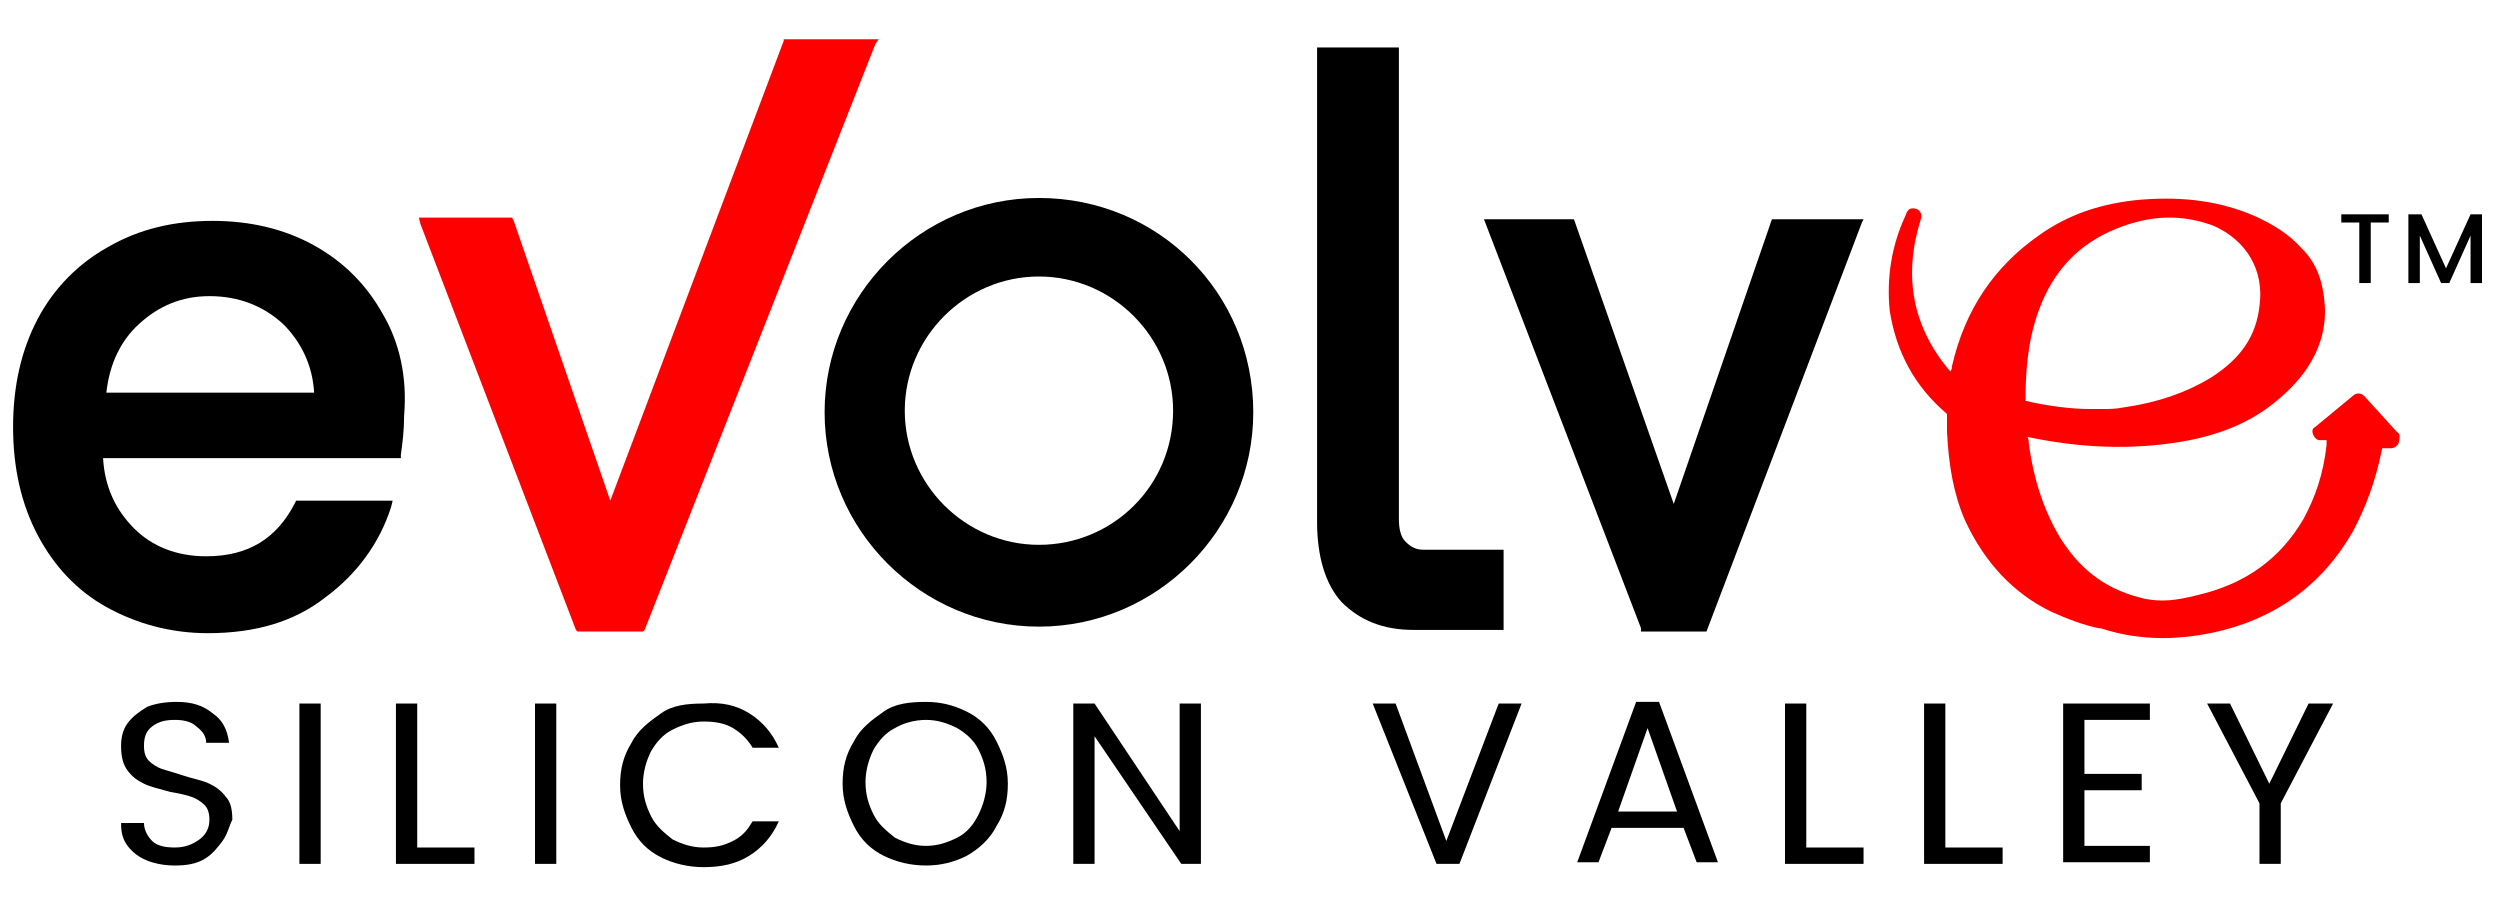
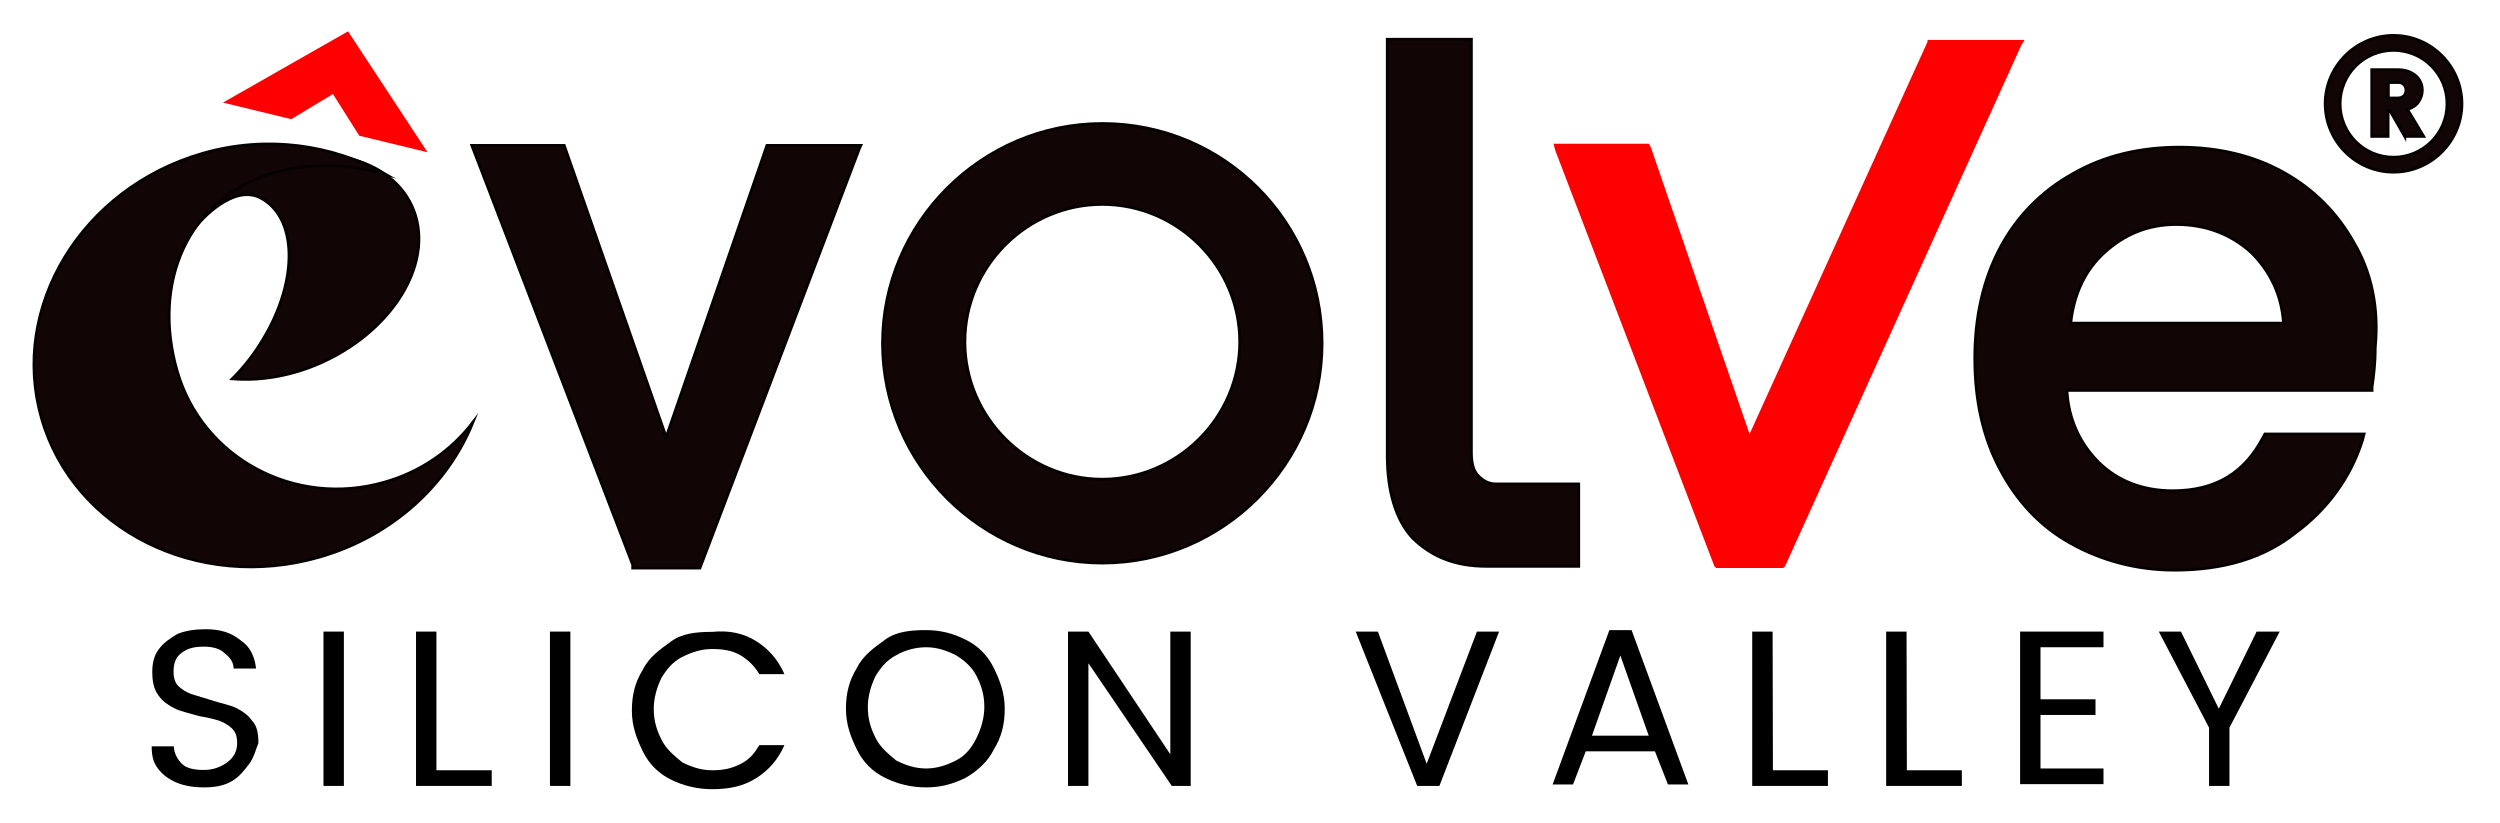
- <svg xmlns="http://www.w3.org/2000/svg" version="1.1" id="Layer_1" x="0px" y="0px" viewBox="0 0 152.8 55.2" style="enable-background:new 0 0 152.8 55.2;" xml:space="preserve">
-   <style type="text/css">
- 	.st0{fill:#FF0000;}
- </style>
+ <svg xmlns="http://www.w3.org/2000/svg" id="Layer_1" version="1.1" viewBox="0 0 845.5 278.2">
+   <defs>
+     <style>
+       .st0 {
+         fill: #110505;
+         stroke: #070202;
+         stroke-miterlimit: 10;
+       }
+ 
+       .st1 {
+         fill: red;
+       }
+     </style>
+   </defs>
+   <path class="st0" d="M139.3,69.7c-8.1-17.7-34.7-22.8-59.3-11.5-2.6,1.2-5.1,2.5-7.4,4l-11.9,3.8,1.9,3.8c-.8.8-1.6,1.5-2.4,2.3.9-.6,1.8-1.2,2.7-1.8l3.2,6.4s11.1-13.9,20.9-10.3h0c.2.1.5.2.7.3,12.9,6.3,13.5,27.8,1.3,48-3,5.1-6.6,9.6-10.4,13.4,9.6.8,20.4-1,30.8-5.8,24.6-11.4,38-34.9,29.9-52.6h0Z" />
+   <path class="st0" d="M159.9,142.9c-8.5,21-27.2,38.4-51.9,45.5-41,11.8-83-9.1-93.9-46.8s13.5-77.9,54.4-89.7c21.8-6.3,44-2.9,61.6,6.9-11.9-3.3-25.1-3.9-37-.5-30.2,8.7-41.7,37.7-33.2,67.2,8.5,29.5,39.9,46.3,70.1,37.6,12.4-3.5,22.7-10.8,29.9-20.2h0Z" />
+   <path class="st0" d="M497.6,153c0,3.4.6,6.2,2.3,7.9,1.7,1.7,3.4,2.8,6.2,2.8h27.8v27.8h-31.2c-10.8,0-18.7-3.4-25-9.6-5.7-6.2-8.5-15.9-8.5-27.8V13.3h28.4v139.7Z" />
+   <polygon class="st1" points="682.5 13.5 653 13.5 651.9 13.5 651.9 14.1 591.7 146.8 558.3 49.8 557.7 48.6 556.6 48.6 527.7 48.6 525.4 48.6 526 50.9 579.8 191.5 580.4 192.1 581 192.1 602.5 192.1 603.1 192.1 603.7 191.5 683.6 15.3 684.7 13.5 682.5 13.5" />
+   <polygon class="st0" points="259.4 49.2 225.3 147.9 190.8 49.2 159.6 49.2 214 191 214 192.1 236.7 192.1 290.6 50.3 291.1 49.2 259.4 49.2" />
+   <path class="st0" d="M372.8,41.8c-40.8,0-74.3,33.5-74.3,74.3s33.5,74.3,74.3,74.3,74.3-33.5,74.3-74.3-32.9-74.3-74.3-74.3ZM372.8,162.1c-25.5,0-46.5-21-46.5-46.5s21-46.5,46.5-46.5,46.5,21,46.5,46.5-21,46.5-46.5,46.5Z" />
+   <path class="st0" d="M796.1,82.1c-5.7-10.2-13.6-18.1-23.8-23.8s-22.1-8.5-35.2-8.5-25.5,2.8-36.3,9.1c-10.2,5.7-18.7,14.2-24.4,25s-8.5,23.2-8.5,37.4,2.8,26.7,8.5,37.4c5.7,10.8,13.6,19.3,23.8,25s22.1,9.1,35.2,9.1c16.4,0,30.1-4,40.8-12.5,10.8-7.9,18.7-18.7,22.7-31.2l.6-2.3h-33.5l-.6,1.1c-6.2,11.9-15.9,18.1-30.6,18.1-10.2,0-18.7-3.4-25-9.6-6.2-6.2-10.2-14.2-10.8-24.4h103.2v-1.1c.6-4,1.1-8.5,1.1-13.6,1.3-13.6-1.5-25.6-7.2-35.2h0ZM700.3,109.3c1.1-10.2,5.1-18.1,11.3-23.8,6.8-6.2,14.7-9.6,24.4-9.6,10.2,0,18.7,3.4,25.5,9.6,6.2,6.2,10.2,14.2,10.8,23.8h-72Z" />
  <g>
-     <g>
-       <path d="M85.5,31.7c0,0.6,0.1,1.1,0.4,1.4c0.3,0.3,0.6,0.5,1.1,0.5h4.9v4.9h-5.5c-1.9,0-3.3-0.6-4.4-1.7c-1-1.1-1.5-2.8-1.5-4.9    V2.9h5V31.7z" />
-     </g>
+     <path d="M84.3,258.3c-1.6,2.1-3.2,4.3-5.9,5.9-2.7,1.6-5.9,2.1-9.6,2.1-3.2,0-6.4-.5-9-1.6-2.7-1.1-4.8-2.7-6.4-4.8-1.6-2.1-2.1-4.3-2.1-7.5h7.5c0,2.1,1.1,4.3,2.7,5.9,1.6,1.6,4.3,2.1,7.5,2.1s5.9-1.1,8-2.7,3.2-3.7,3.2-6.4c0-2.1-.5-3.7-1.6-4.8s-2.7-2.1-4.3-2.7c-1.6-.5-3.7-1.1-6.9-1.6-3.7-1.1-6.4-1.6-8.5-2.7-2.1-1.1-3.7-2.1-5.3-4.3-1.6-2.1-2.1-4.8-2.1-8,0-2.7.5-5.3,2.1-7.5s3.7-3.7,6.4-5.3c2.7-1.1,5.9-1.6,9.6-1.6,4.8,0,8.5,1.1,11.7,3.7,3.2,2.1,4.8,5.3,5.3,9.6h-7.6c0-2.1-1.1-3.7-3.2-5.3-1.6-1.6-4.3-2.1-6.9-2.1-3.2,0-5.3.5-7.5,2.1-2.1,1.6-2.7,3.7-2.7,6.4,0,2.1.5,3.7,1.6,4.8s2.7,2.1,4.3,2.7c1.6.5,3.7,1.1,6.9,2.1,3.2,1.1,6.4,1.6,8.5,2.7,2.1,1.1,3.7,2.1,5.3,4.3,1.6,1.6,2.1,4.3,2.1,7.5-.9,2.2-1.5,4.9-3.1,7Z" />
+     <path d="M116.3,213.6v52.2h-6.9v-52.2h6.9Z" />
+     <path d="M147.7,260.5h18.6v5.3h-25.6v-52.2h6.9v46.9h.1Z" />
+     <path d="M192.9,213.6v52.2h-6.9v-52.2h6.9Z" />
+     <path d="M255.7,216.8c4.3,2.7,7.5,6.4,9.6,11.2h-8.5c-1.6-2.7-3.7-4.8-6.4-6.4-2.7-1.6-5.9-2.1-9.6-2.1s-6.9,1.1-10.1,2.7c-3.2,1.6-5.3,4.3-6.9,6.9-1.6,3.2-2.7,6.9-2.7,10.6,0,4.3,1.1,7.5,2.7,10.6,1.6,3.2,4.3,5.3,6.9,7.5,3.2,1.6,6.4,2.7,10.1,2.7s6.4-.5,9.6-2.1c3.2-1.6,4.8-3.7,6.4-6.4h8.5c-2.1,4.8-5.3,8.5-9.6,11.2-4.3,2.7-9,3.7-14.9,3.7-4.8,0-9.6-1.1-13.8-3.2-4.3-2.1-7.5-5.3-9.6-9.6-2.1-4.3-3.7-8.5-3.7-13.8s1.1-9.6,3.7-13.8c2.1-4.3,5.9-6.9,9.6-9.6,3.7-2.7,8.5-3.2,13.8-3.2,5.9-.6,10.7.5,14.9,3.1h0Z" />
+     <path d="M326.5,216.3c4.3,2.1,7.5,5.3,9.6,9.6s3.7,8.5,3.7,13.8-1.1,9.6-3.7,13.8c-2.1,4.3-5.9,7.5-9.6,9.6-4.3,2.1-8.5,3.2-13.3,3.2s-9.6-1.1-13.8-3.2c-4.3-2.1-7.5-5.3-9.6-9.6-2.1-4.3-3.7-8.5-3.7-13.8s1.1-9.6,3.7-13.8c2.1-4.3,5.9-6.9,9.6-9.6,3.7-2.7,8.5-3.2,13.8-3.2,4.8,0,9.1,1.1,13.3,3.2h0ZM303.1,221.6c-3.2,1.6-5.3,4.3-6.9,6.9-1.6,3.2-2.7,6.9-2.7,10.6,0,4.3,1.1,7.5,2.7,10.6,1.6,3.2,4.3,5.3,6.9,7.5,3.2,1.6,6.4,2.7,10.1,2.7s6.9-1.1,10.1-2.7,5.3-4.3,6.9-7.5,2.7-6.9,2.7-10.6c0-4.3-1.1-7.5-2.7-10.6s-4.3-5.3-6.9-6.9c-3.2-1.6-6.4-2.7-10.1-2.7s-7.4,1.1-10.1,2.7Z" />
+     <path d="M403.2,265.8h-6.9l-28.2-41.5v41.5h-6.9v-52.2h6.9l27.7,41.5v-41.5h6.9v52.2h.5Z" />
+     <path d="M466,213.6l16.5,44.7,17-44.7h7.5l-20.2,52.2h-7.5l-20.8-52.2h7.5Z" />
+     <path d="M559.7,254.1h-23.4l-4.3,11.2h-6.9l19.2-52.2h7.5l19.2,52.2h-6.9l-4.4-11.2h0ZM557.6,248.8l-9.6-27.1-9.6,27.1h19.2,0Z" />
+     <path d="M599.6,260.5h18.6v5.3h-25.6v-52.2h6.9l.1,46.9h0Z" />
+     <path d="M644.9,260.5h18.6v5.3h-25.6v-52.2h6.9l.1,46.9h0Z" />
+     <path d="M690.1,218.9v17.6h18.6v5.3h-18.6v18.1h21.3v5.3h-28.2v-51.6h28.2v5.3h-21.3Z" />
+     <path d="M771,213.6l-17,32.5v19.7h-6.9v-19.7l-17-32.5h7.5l12.8,26.1,12.8-26.1h7.8Z" />
  </g>
-   <polygon class="st0" points="53.3,2.4 48.1,2.4 47.9,2.4 47.9,2.5 37.3,30.6 31.4,13.5 31.3,13.3 31.1,13.3 26,13.3 25.6,13.3   25.7,13.7 35.2,38.5 35.3,38.6 35.4,38.6 39.2,38.6 39.3,38.6 39.4,38.5 53.5,2.7 53.7,2.4 " />
-   <polygon points="108.3,13.4 102.3,30.8 96.2,13.4 90.7,13.4 100.3,38.4 100.3,38.6 104.3,38.6 113.8,13.6 113.9,13.4 " />
-   <path d="M63.5,12.1c-7.2,0-13.1,5.9-13.1,13.1c0,7.2,5.9,13.1,13.1,13.1c7.2,0,13.1-5.9,13.1-13.1C76.6,17.9,70.8,12.1,63.5,12.1z   M63.5,33.3c-4.5,0-8.2-3.7-8.2-8.2c0-4.5,3.7-8.2,8.2-8.2c4.5,0,8.2,3.7,8.2,8.2C71.7,29.7,68,33.3,63.5,33.3z" />
-   <path class="st0" d="M146.5,26.4l-2-2.2c-0.2-0.2-0.5-0.2-0.7,0l-2.3,1.9c-0.2,0.1-0.2,0.3-0.1,0.5c0.1,0.2,0.2,0.3,0.4,0.3l0.2,0  c0.1,0,0.2,0,0.2,0c0,0.1,0,0.2,0,0.3c-0.2,1.8-0.7,3.2-1.4,4.5c-1.4,2.4-3.5,4-6.6,4.7c-1.2,0.3-2.1,0.4-3.1,0.2  c-2.2-0.5-3.8-1.6-5.1-3.6c-1-1.6-1.7-3.6-2-5.9c0-0.1,0-0.3-0.1-0.4c3.3,0.7,6.4,0.8,9.4,0.3c2.4-0.4,4.2-1.2,5.6-2.3  c1.4-1.1,3.3-3,3.2-5.9c-0.1-1.6-0.5-2.7-1.4-3.6c-0.8-0.9-1.8-1.5-2.9-2c-2.1-0.9-4.3-1.2-6.9-1c-2.4,0.2-4.5,0.9-6.3,2.2  c-2.7,1.9-4.5,4.5-5.3,8c0,0.1,0,0.2-0.1,0.3c-2.3-2.7-2.9-5.8-1.8-9.3c0.1-0.2,0-0.5-0.2-0.6c-0.2-0.1-0.5-0.1-0.6,0.1l0,0  c0,0-0.1,0.1-0.1,0.2c-0.9,1.9-1.2,3.9-1,5.9c0.4,2.5,1.5,4.6,3.5,6.3c0,0.2,0,0.4,0,0.6c0,0.2,0,0.3,0,0.5c0.1,2,0.4,3.8,1.1,5.4  c1.2,2.6,3,4.5,5.3,5.6c0.9,0.4,1.9,0.8,2.9,1l0.1,0c1.2,0.4,2.5,0.6,3.8,0.6c0.9,0,1.9-0.1,2.9-0.3c3.9-0.8,6.8-2.9,8.7-6.2  c0.8-1.5,1.4-3.1,1.8-5.1c0.1,0,0.2,0,0.3,0c0.1,0,0.1,0,0.2,0c0.2,0,0.4-0.1,0.5-0.3C146.7,26.7,146.7,26.5,146.5,26.4z   M138.1,18.7c-0.2,1.8-1.1,3.2-3,4.4c-1.5,0.9-3.2,1.5-5.3,1.8c-0.5,0.1-0.9,0.1-1.4,0.1c-0.2,0-0.4,0-0.6,0c-1.3,0-2.7-0.2-4-0.5  c0-1.6,0.1-3.6,0.8-5.5c0.9-2.5,2.5-4.1,4.7-5c2.2-0.9,4.1-0.9,6-0.2C137.3,14.7,138.4,16.5,138.1,18.7z" />
-   <g>
-     <path d="M146,13.1v0.5h-1.1v3.7h-0.7v-3.7h-1.1v-0.5H146z" />
-     <path d="M151.7,13.1v4.2H151v-2.9l-1.3,2.9h-0.5l-1.3-2.9v2.9h-0.7v-4.2h0.8l1.5,3.3l1.5-3.3H151.7z" />
-   </g>
-   <path d="M23.4,19.2c-1-1.8-2.4-3.2-4.2-4.2c-1.8-1-3.9-1.5-6.2-1.5c-2.4,0-4.5,0.5-6.4,1.6c-1.8,1-3.3,2.5-4.3,4.4  c-1,1.9-1.5,4.1-1.5,6.6s0.5,4.7,1.5,6.6c1,1.9,2.4,3.4,4.2,4.4c1.8,1,3.9,1.6,6.2,1.6c2.9,0,5.3-0.7,7.2-2.2c1.9-1.4,3.3-3.3,4-5.5  l0.1-0.4h-5.9l-0.1,0.2c-1.1,2.1-2.8,3.2-5.4,3.2c-1.8,0-3.3-0.6-4.4-1.7c-1.1-1.1-1.8-2.5-1.9-4.3h18.2l0-0.2  c0.1-0.7,0.2-1.5,0.2-2.4C24.9,23,24.4,20.9,23.4,19.2z M6.5,24c0.2-1.8,0.9-3.2,2-4.2c1.2-1.1,2.6-1.7,4.3-1.7  c1.8,0,3.3,0.6,4.5,1.7c1.1,1.1,1.8,2.5,1.9,4.2H6.5z" />
-   <g>
-     <path d="M13.6,51.4c-0.3,0.4-0.6,0.8-1.1,1.1s-1.1,0.4-1.8,0.4c-0.6,0-1.2-0.1-1.7-0.3c-0.5-0.2-0.9-0.5-1.2-0.9   c-0.3-0.4-0.4-0.8-0.4-1.4h1.4c0,0.4,0.2,0.8,0.5,1.1c0.3,0.3,0.8,0.4,1.4,0.4c0.6,0,1.1-0.2,1.5-0.5c0.4-0.3,0.6-0.7,0.6-1.2   c0-0.4-0.1-0.7-0.3-0.9c-0.2-0.2-0.5-0.4-0.8-0.5s-0.7-0.2-1.3-0.3c-0.7-0.2-1.2-0.3-1.6-0.5c-0.4-0.2-0.7-0.4-1-0.8   c-0.3-0.4-0.4-0.9-0.4-1.5c0-0.5,0.1-1,0.4-1.4c0.3-0.4,0.7-0.7,1.2-1c0.5-0.2,1.1-0.3,1.8-0.3c0.9,0,1.6,0.2,2.2,0.7   c0.6,0.4,0.9,1,1,1.8h-1.4c0-0.4-0.2-0.7-0.6-1c-0.3-0.3-0.8-0.4-1.3-0.4c-0.6,0-1,0.1-1.4,0.4c-0.4,0.3-0.5,0.7-0.5,1.2   c0,0.4,0.1,0.7,0.3,0.9s0.5,0.4,0.8,0.5c0.3,0.1,0.7,0.2,1.3,0.4c0.6,0.2,1.2,0.3,1.6,0.5c0.4,0.2,0.7,0.4,1,0.8   c0.3,0.3,0.4,0.8,0.4,1.4C14,50.5,13.9,51,13.6,51.4z" />
-     <path d="M19.6,43v9.8h-1.3V43H19.6z" />
-     <path d="M25.5,51.8h3.5v1h-4.8V43h1.3V51.8z" />
-     <path d="M34,43v9.8h-1.3V43H34z" />
-     <path d="M45.8,43.6c0.8,0.5,1.4,1.2,1.8,2.1H46c-0.3-0.5-0.7-0.9-1.2-1.2c-0.5-0.3-1.1-0.4-1.8-0.4c-0.7,0-1.3,0.2-1.9,0.5   c-0.6,0.3-1,0.8-1.3,1.3c-0.3,0.6-0.5,1.3-0.5,2c0,0.8,0.2,1.4,0.5,2c0.3,0.6,0.8,1,1.3,1.4c0.6,0.3,1.2,0.5,1.9,0.5   c0.7,0,1.2-0.1,1.8-0.4s0.9-0.7,1.2-1.2h1.6c-0.4,0.9-1,1.6-1.8,2.1c-0.8,0.5-1.7,0.7-2.8,0.7c-0.9,0-1.8-0.2-2.6-0.6   c-0.8-0.4-1.4-1-1.8-1.8c-0.4-0.8-0.7-1.6-0.7-2.6c0-1,0.2-1.8,0.7-2.6c0.4-0.8,1.1-1.3,1.8-1.8s1.6-0.6,2.6-0.6   C44.1,42.9,45,43.1,45.8,43.6z" />
-     <path d="M59.1,43.5c0.8,0.4,1.4,1,1.8,1.8c0.4,0.8,0.7,1.6,0.7,2.6c0,1-0.2,1.8-0.7,2.6c-0.4,0.8-1.1,1.4-1.8,1.8   c-0.8,0.4-1.6,0.6-2.5,0.6c-0.9,0-1.8-0.2-2.6-0.6c-0.8-0.4-1.4-1-1.8-1.8c-0.4-0.8-0.7-1.6-0.7-2.6c0-1,0.2-1.8,0.7-2.6   c0.4-0.8,1.1-1.3,1.8-1.8s1.6-0.6,2.6-0.6C57.5,42.9,58.3,43.1,59.1,43.5z M54.7,44.5c-0.6,0.3-1,0.8-1.3,1.3   c-0.3,0.6-0.5,1.3-0.5,2c0,0.8,0.2,1.4,0.5,2c0.3,0.6,0.8,1,1.3,1.4c0.6,0.3,1.2,0.5,1.9,0.5c0.7,0,1.3-0.2,1.9-0.5   c0.6-0.3,1-0.8,1.3-1.4c0.3-0.6,0.5-1.3,0.5-2c0-0.8-0.2-1.4-0.5-2c-0.3-0.6-0.8-1-1.3-1.3c-0.6-0.3-1.2-0.5-1.9-0.5   C55.9,44,55.2,44.2,54.7,44.5z" />
-     <path d="M73.5,52.8h-1.3L66.9,45v7.8h-1.3V43h1.3l5.2,7.8V43h1.3V52.8z" />
-     <path d="M85.3,43l3.1,8.4l3.2-8.4H93l-3.8,9.8h-1.4L83.9,43H85.3z" />
-     <path d="M102.9,50.6h-4.4l-0.8,2.1h-1.3l3.6-9.8h1.4l3.6,9.8h-1.3L102.9,50.6z M102.5,49.6l-1.8-5.1l-1.8,5.1H102.5z" />
-     <path d="M110.4,51.8h3.5v1h-4.8V43h1.3V51.8z" />
-     <path d="M118.9,51.8h3.5v1h-4.8V43h1.3V51.8z" />
-     <path d="M127.4,44v3.3h3.5v1h-3.5v3.4h4v1h-5.3V43h5.3v1H127.4z" />
-     <path d="M142.6,43l-3.2,6.1v3.7h-1.3v-3.7l-3.2-6.1h1.4l2.4,4.9l2.4-4.9H142.6z" />
-   </g>
+   <path class="st0" d="M809.5,58.2c-12.7,0-23.1-10.4-23.1-23.1s10.4-23.1,23.1-23.1,23.1,10.4,23.1,23.1-10.4,23.1-23.1,23.1ZM809.5,17c-10,0-18.1,8.1-18.1,18.1s8.1,18.1,18.1,18.1,18.1-8.1,18.1-18.1-8.1-18.1-18.1-18.1Z" />
+   <path class="st0" d="M813.27,46.11l-5.01-8.75h-.64v8.75h-5.47v-22.52h8.84c1.73,0,3.28.36,4.47,1,1.28.64,2.19,1.46,2.83,2.55.64,1,.91,2.19.91,3.37,0,1.28-.36,2.55-1.19,3.83-.82,1.28-2.1,2.1-3.83,2.64l5.47,9.12s-6.38,0-6.38,0ZM807.62,33.16h3.37c.82,0,1.46-.27,2.01-.73.46-.46.73-1.19.73-1.91,0-.82-.27-1.46-.73-1.91-.46-.55-1.19-.73-1.91-.73h-3.37v5.29h-.09Z" />
+   <polygon class="st1" points="112.6 31.8 121.5 45.9 144.6 51.5 117.7 10.6 75.4 34.7 98.5 40.3 112.6 31.8" />
</svg>
